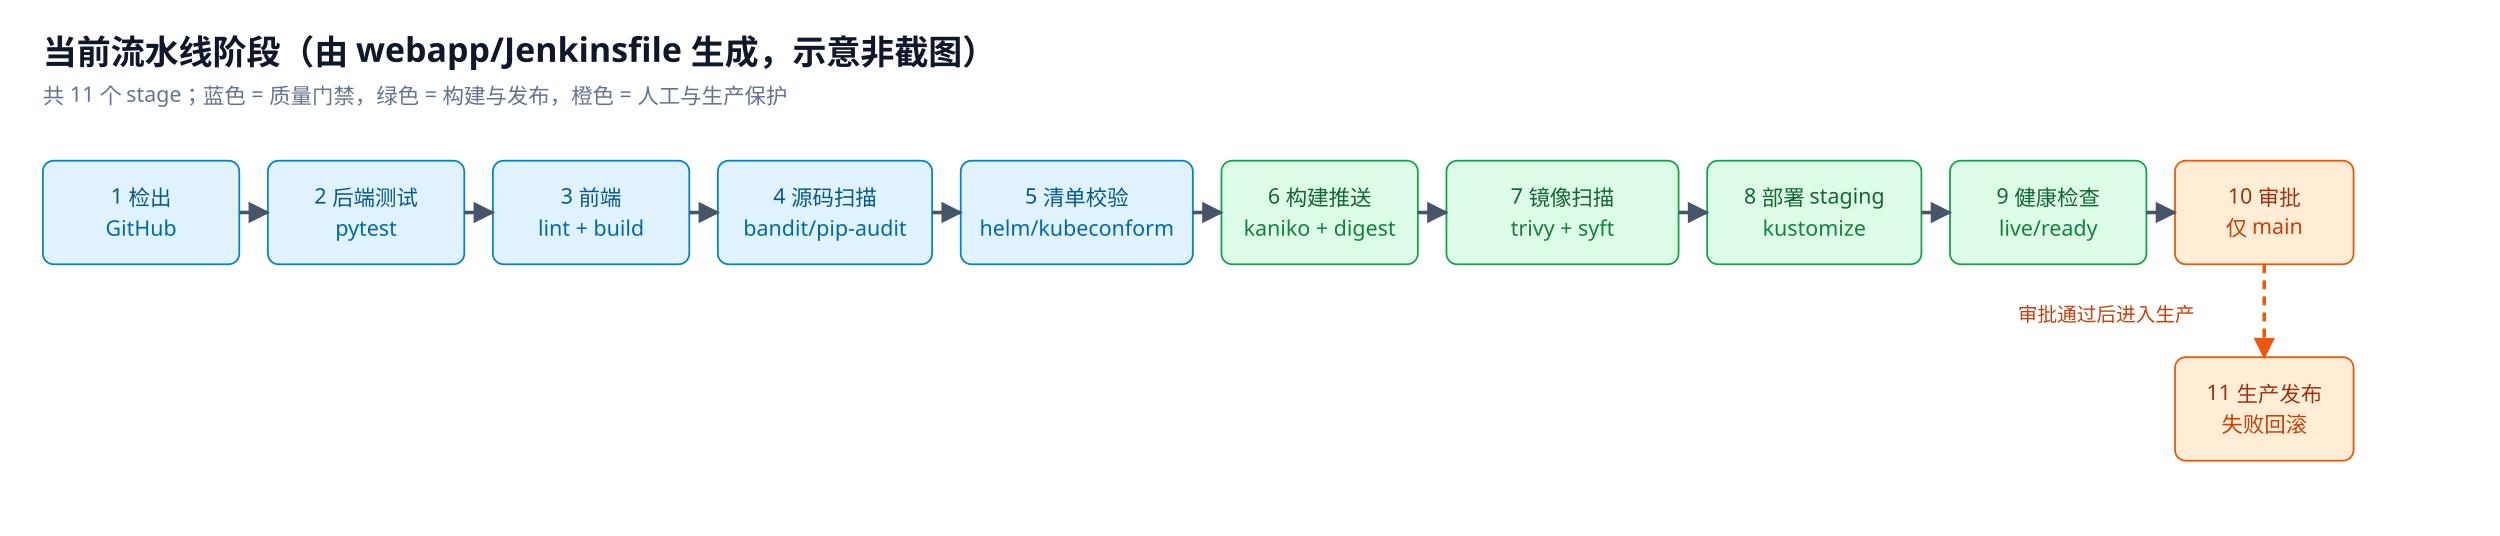
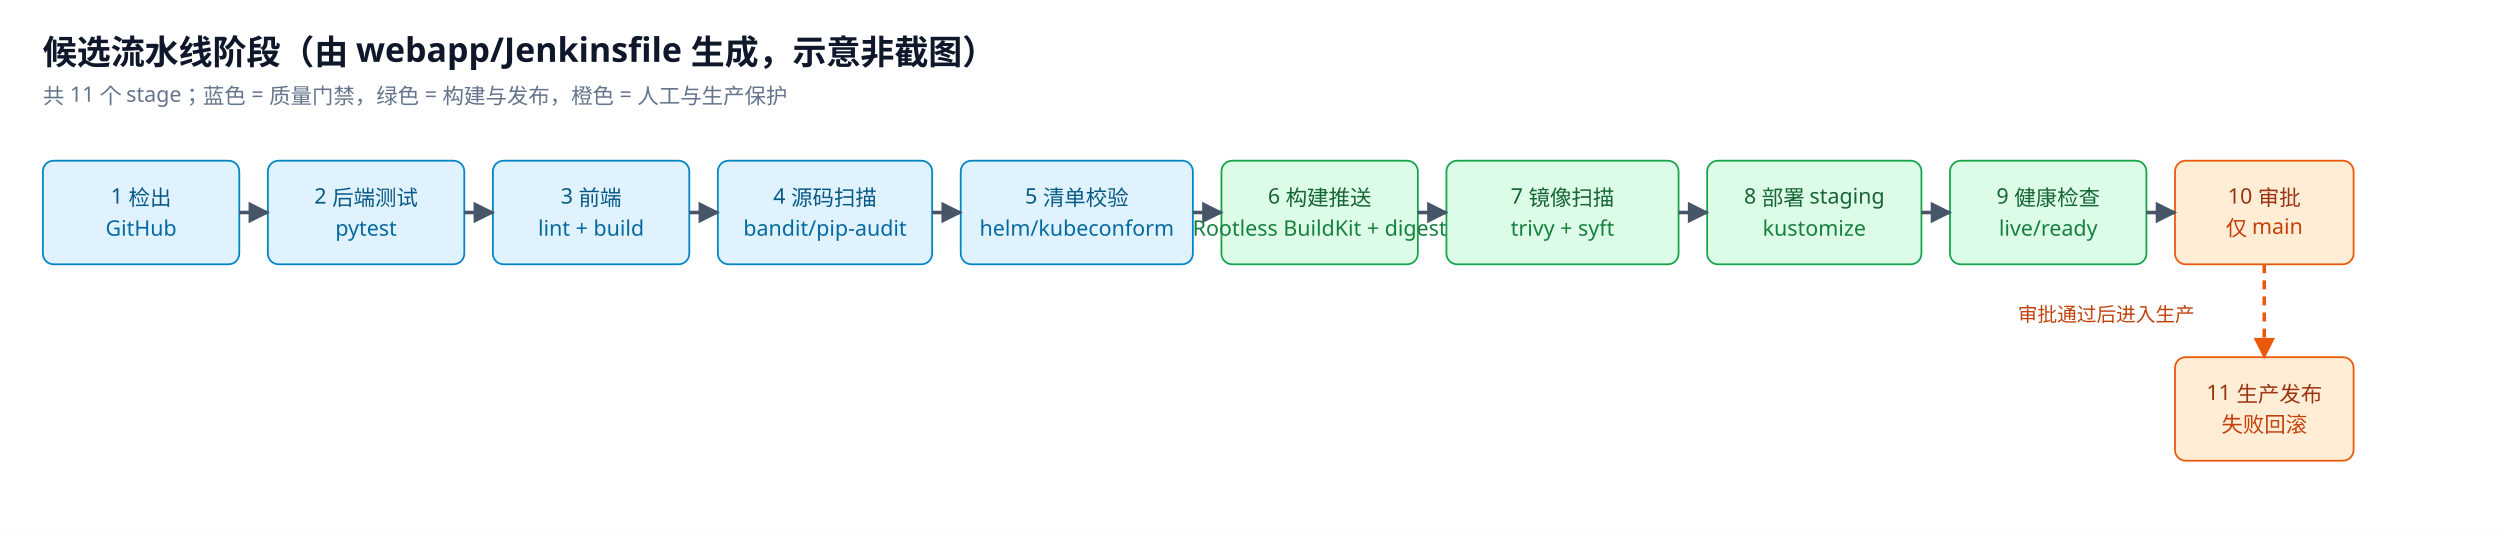
<svg xmlns="http://www.w3.org/2000/svg" width="1400" height="300" viewBox="0 0 1400 300" font-family="Microsoft YaHei, Noto Sans SC, PingFang SC, sans-serif">
  <rect width="1400" height="300" fill="#ffffff" />
-   <text x="24" y="36" font-size="19" font-weight="bold" fill="#0f172a">当前流水线阶段（由 webapp/Jenkinsfile 生成，示意非截图）</text>
+   <text x="24" y="36" font-size="19" font-weight="bold" fill="#0f172a">候选流水线阶段（由 webapp/Jenkinsfile 生成，示意非截图）</text>
  <text x="24" y="58" font-size="12" fill="#64748b">共 11 个 stage；蓝色 = 质量门禁，绿色 = 构建与发布，橙色 = 人工与生产保护</text>
  <g font-size="12" text-anchor="middle">
    <rect x="24" y="90" width="110" height="58" rx="6" fill="#e0f2fe" stroke="#0284c7" />
    <text x="79" y="114" fill="#075985">1 检出</text>
    <text x="79" y="132" fill="#0369a1">GitHub</text>
    <rect x="150" y="90" width="110" height="58" rx="6" fill="#e0f2fe" stroke="#0284c7" />
    <text x="205" y="114" fill="#075985">2 后端测试</text>
    <text x="205" y="132" fill="#0369a1">pytest</text>
    <rect x="276" y="90" width="110" height="58" rx="6" fill="#e0f2fe" stroke="#0284c7" />
    <text x="331" y="114" fill="#075985">3 前端</text>
    <text x="331" y="132" fill="#0369a1">lint + build</text>
    <rect x="402" y="90" width="120" height="58" rx="6" fill="#e0f2fe" stroke="#0284c7" />
    <text x="462" y="114" fill="#075985">4 源码扫描</text>
    <text x="462" y="132" fill="#0369a1">bandit/pip-audit</text>
    <rect x="538" y="90" width="130" height="58" rx="6" fill="#e0f2fe" stroke="#0284c7" />
    <text x="603" y="114" fill="#075985">5 清单校验</text>
    <text x="603" y="132" fill="#0369a1">helm/kubeconform</text>
    <rect x="684" y="90" width="110" height="58" rx="6" fill="#dcfce7" stroke="#16a34a" />
    <text x="739" y="114" fill="#166534">6 构建推送</text>
-     <text x="739" y="132" fill="#15803d">kaniko + digest</text>
+     <text x="739" y="132" fill="#15803d">Rootless BuildKit + digest</text>
    <rect x="810" y="90" width="130" height="58" rx="6" fill="#dcfce7" stroke="#16a34a" />
    <text x="875" y="114" fill="#166534">7 镜像扫描</text>
    <text x="875" y="132" fill="#15803d">trivy + syft</text>
    <rect x="956" y="90" width="120" height="58" rx="6" fill="#dcfce7" stroke="#16a34a" />
    <text x="1016" y="114" fill="#166534">8 部署 staging</text>
    <text x="1016" y="132" fill="#15803d">kustomize</text>
    <rect x="1092" y="90" width="110" height="58" rx="6" fill="#dcfce7" stroke="#16a34a" />
    <text x="1147" y="114" fill="#166534">9 健康检查</text>
    <text x="1147" y="132" fill="#15803d">live/ready</text>
    <rect x="1218" y="90" width="100" height="58" rx="6" fill="#ffedd5" stroke="#ea580c" />
    <text x="1268" y="114" fill="#9a3412">10 审批</text>
    <text x="1268" y="132" fill="#c2410c">仅 main</text>
    <rect x="1218" y="200" width="100" height="58" rx="6" fill="#ffedd5" stroke="#ea580c" />
    <text x="1268" y="224" fill="#9a3412">11 生产发布</text>
    <text x="1268" y="242" fill="#c2410c">失败回滚</text>
  </g>
  <g stroke="#475569" stroke-width="2" fill="none" marker-end="url(#a)">
    <path d="M 134 119 L 150 119" />
    <path d="M 260 119 L 276 119" />
    <path d="M 386 119 L 402 119" />
    <path d="M 522 119 L 538 119" />
    <path d="M 668 119 L 684 119" />
    <path d="M 794 119 L 810 119" />
    <path d="M 940 119 L 956 119" />
    <path d="M 1076 119 L 1092 119" />
    <path d="M 1202 119 L 1218 119" />
  </g>
  <path d="M 1268 148 L 1268 200" stroke="#ea580c" stroke-width="2" fill="none" stroke-dasharray="5 4" marker-end="url(#b)" />
  <text x="1130" y="180" font-size="11" fill="#c2410c">审批通过后进入生产</text>
  <defs>
    <marker id="a" viewBox="0 0 10 10" refX="9" refY="5" markerWidth="6" markerHeight="6" orient="auto-start-reverse">
      <path d="M0 0 L10 5 L0 10 z" fill="#475569" />
    </marker>
    <marker id="b" viewBox="0 0 10 10" refX="9" refY="5" markerWidth="6" markerHeight="6" orient="auto-start-reverse">
      <path d="M0 0 L10 5 L0 10 z" fill="#ea580c" />
    </marker>
  </defs>
</svg>
